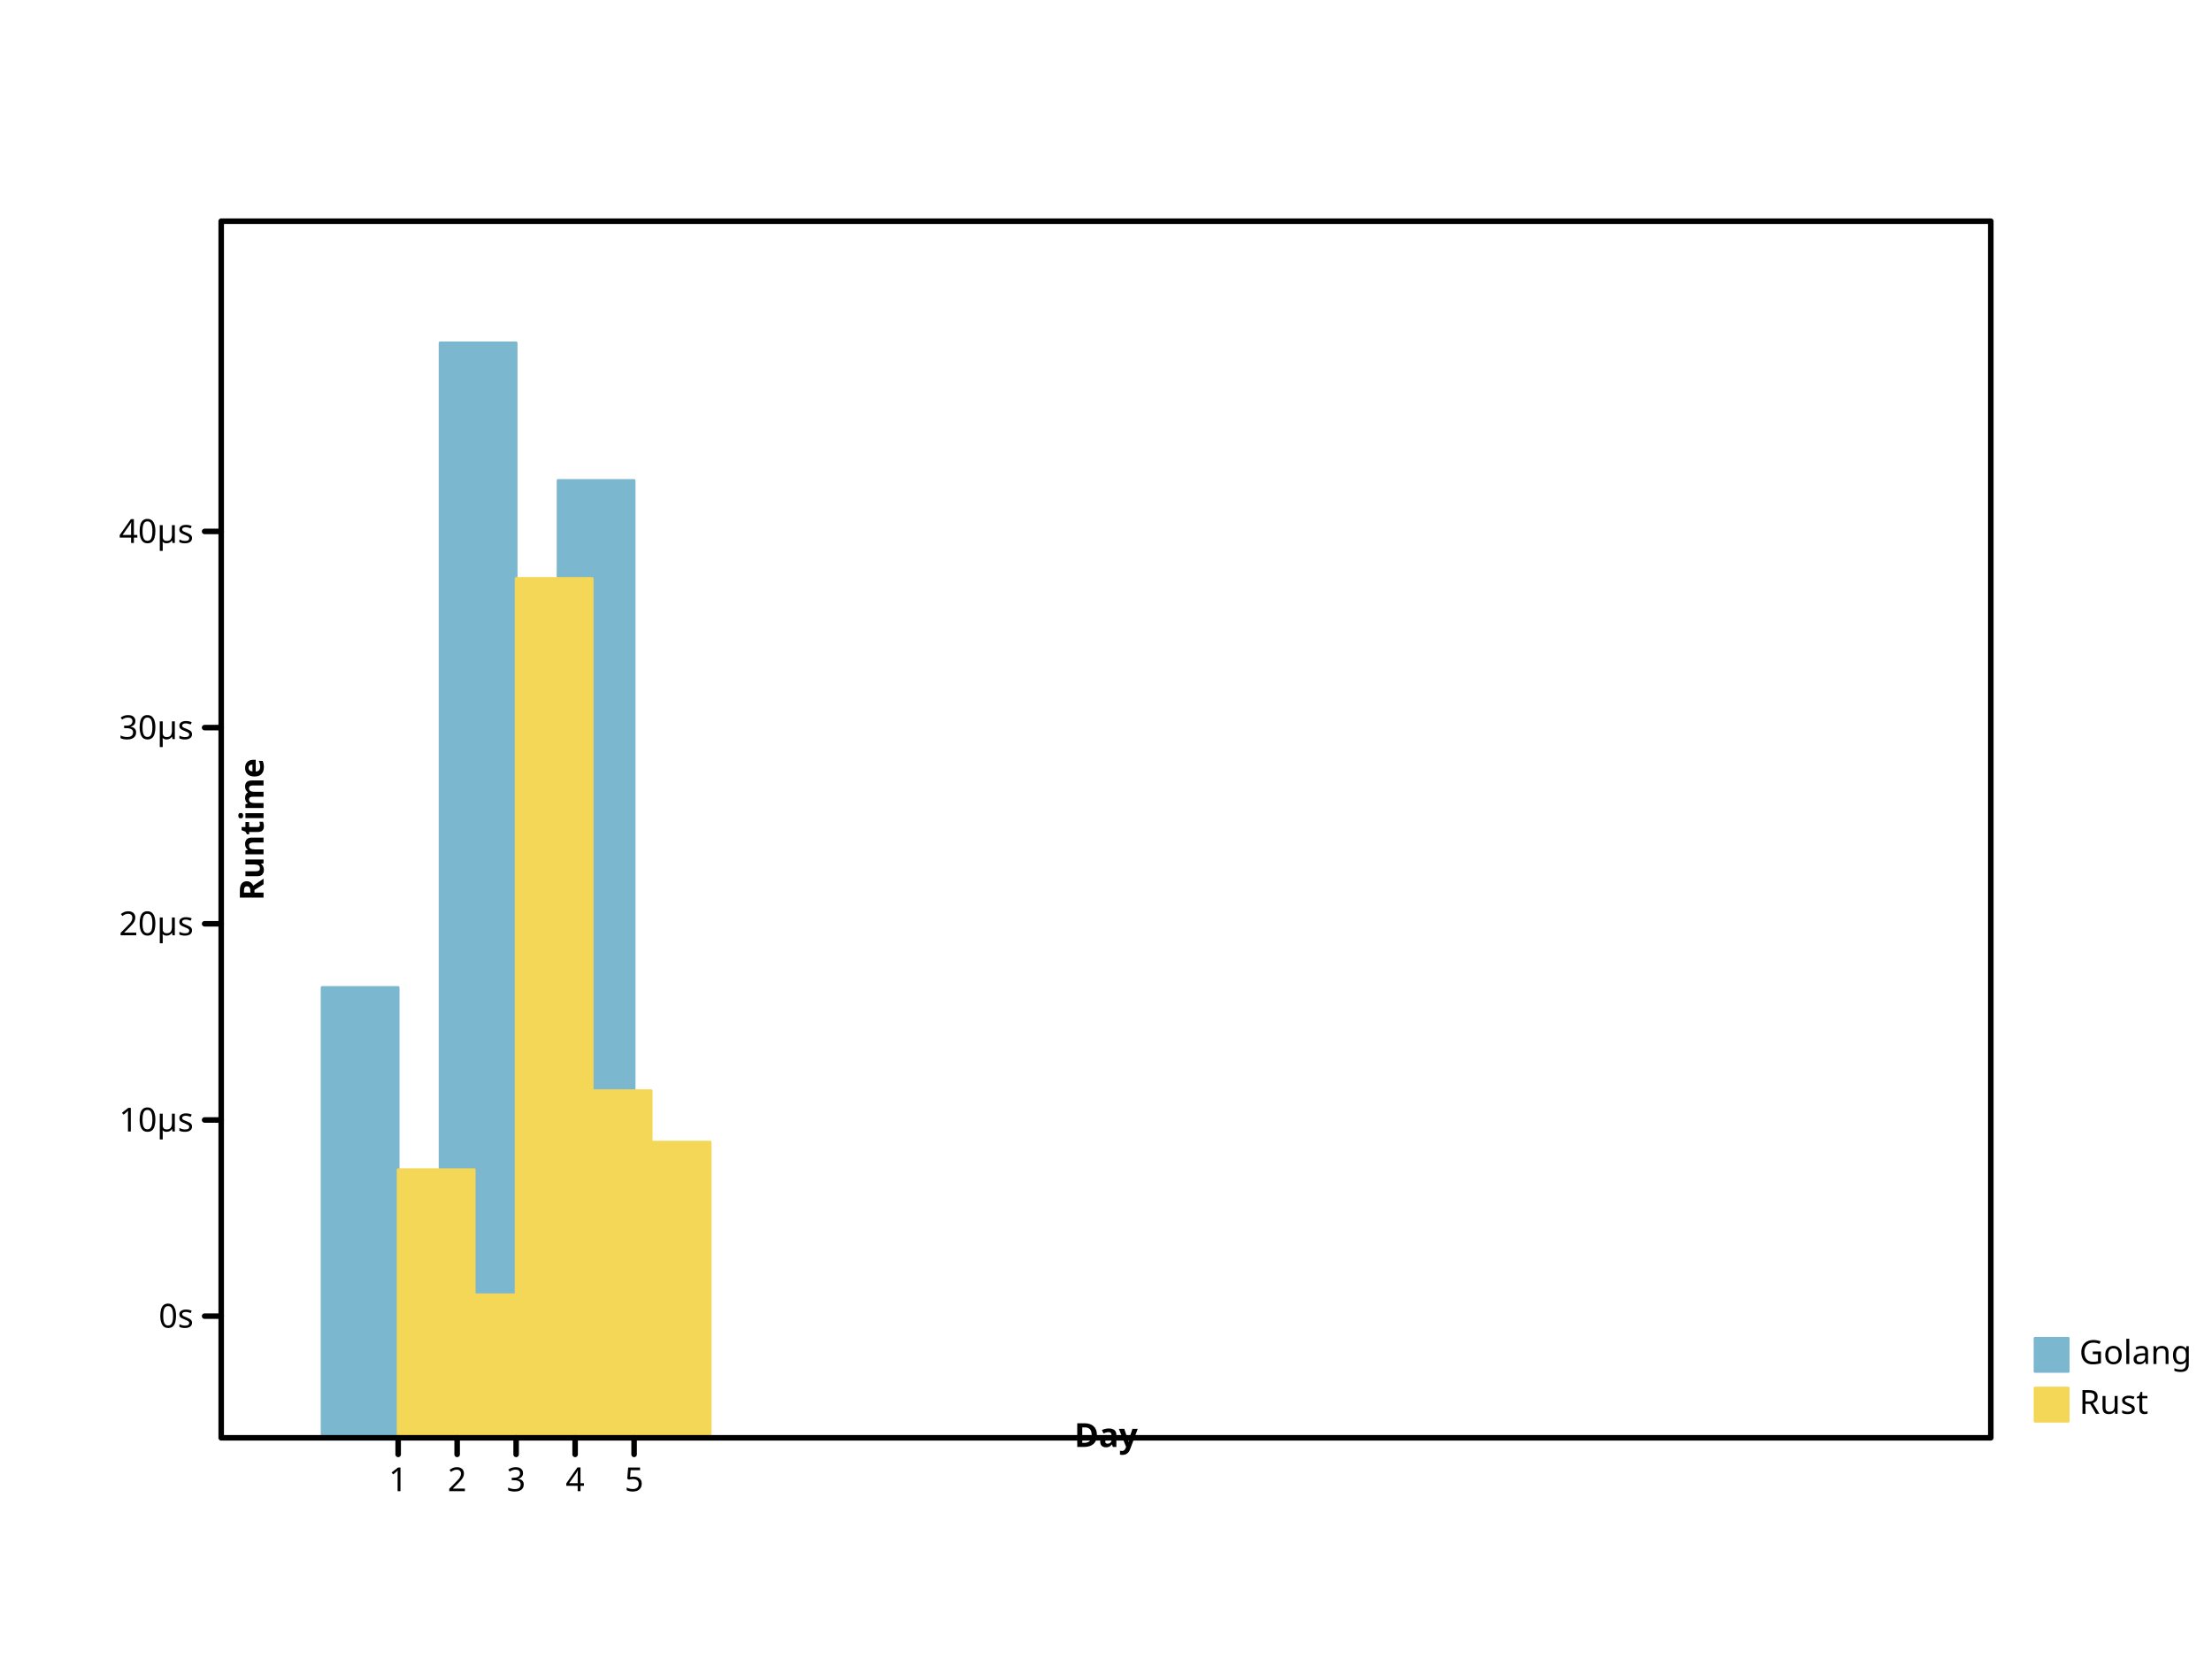
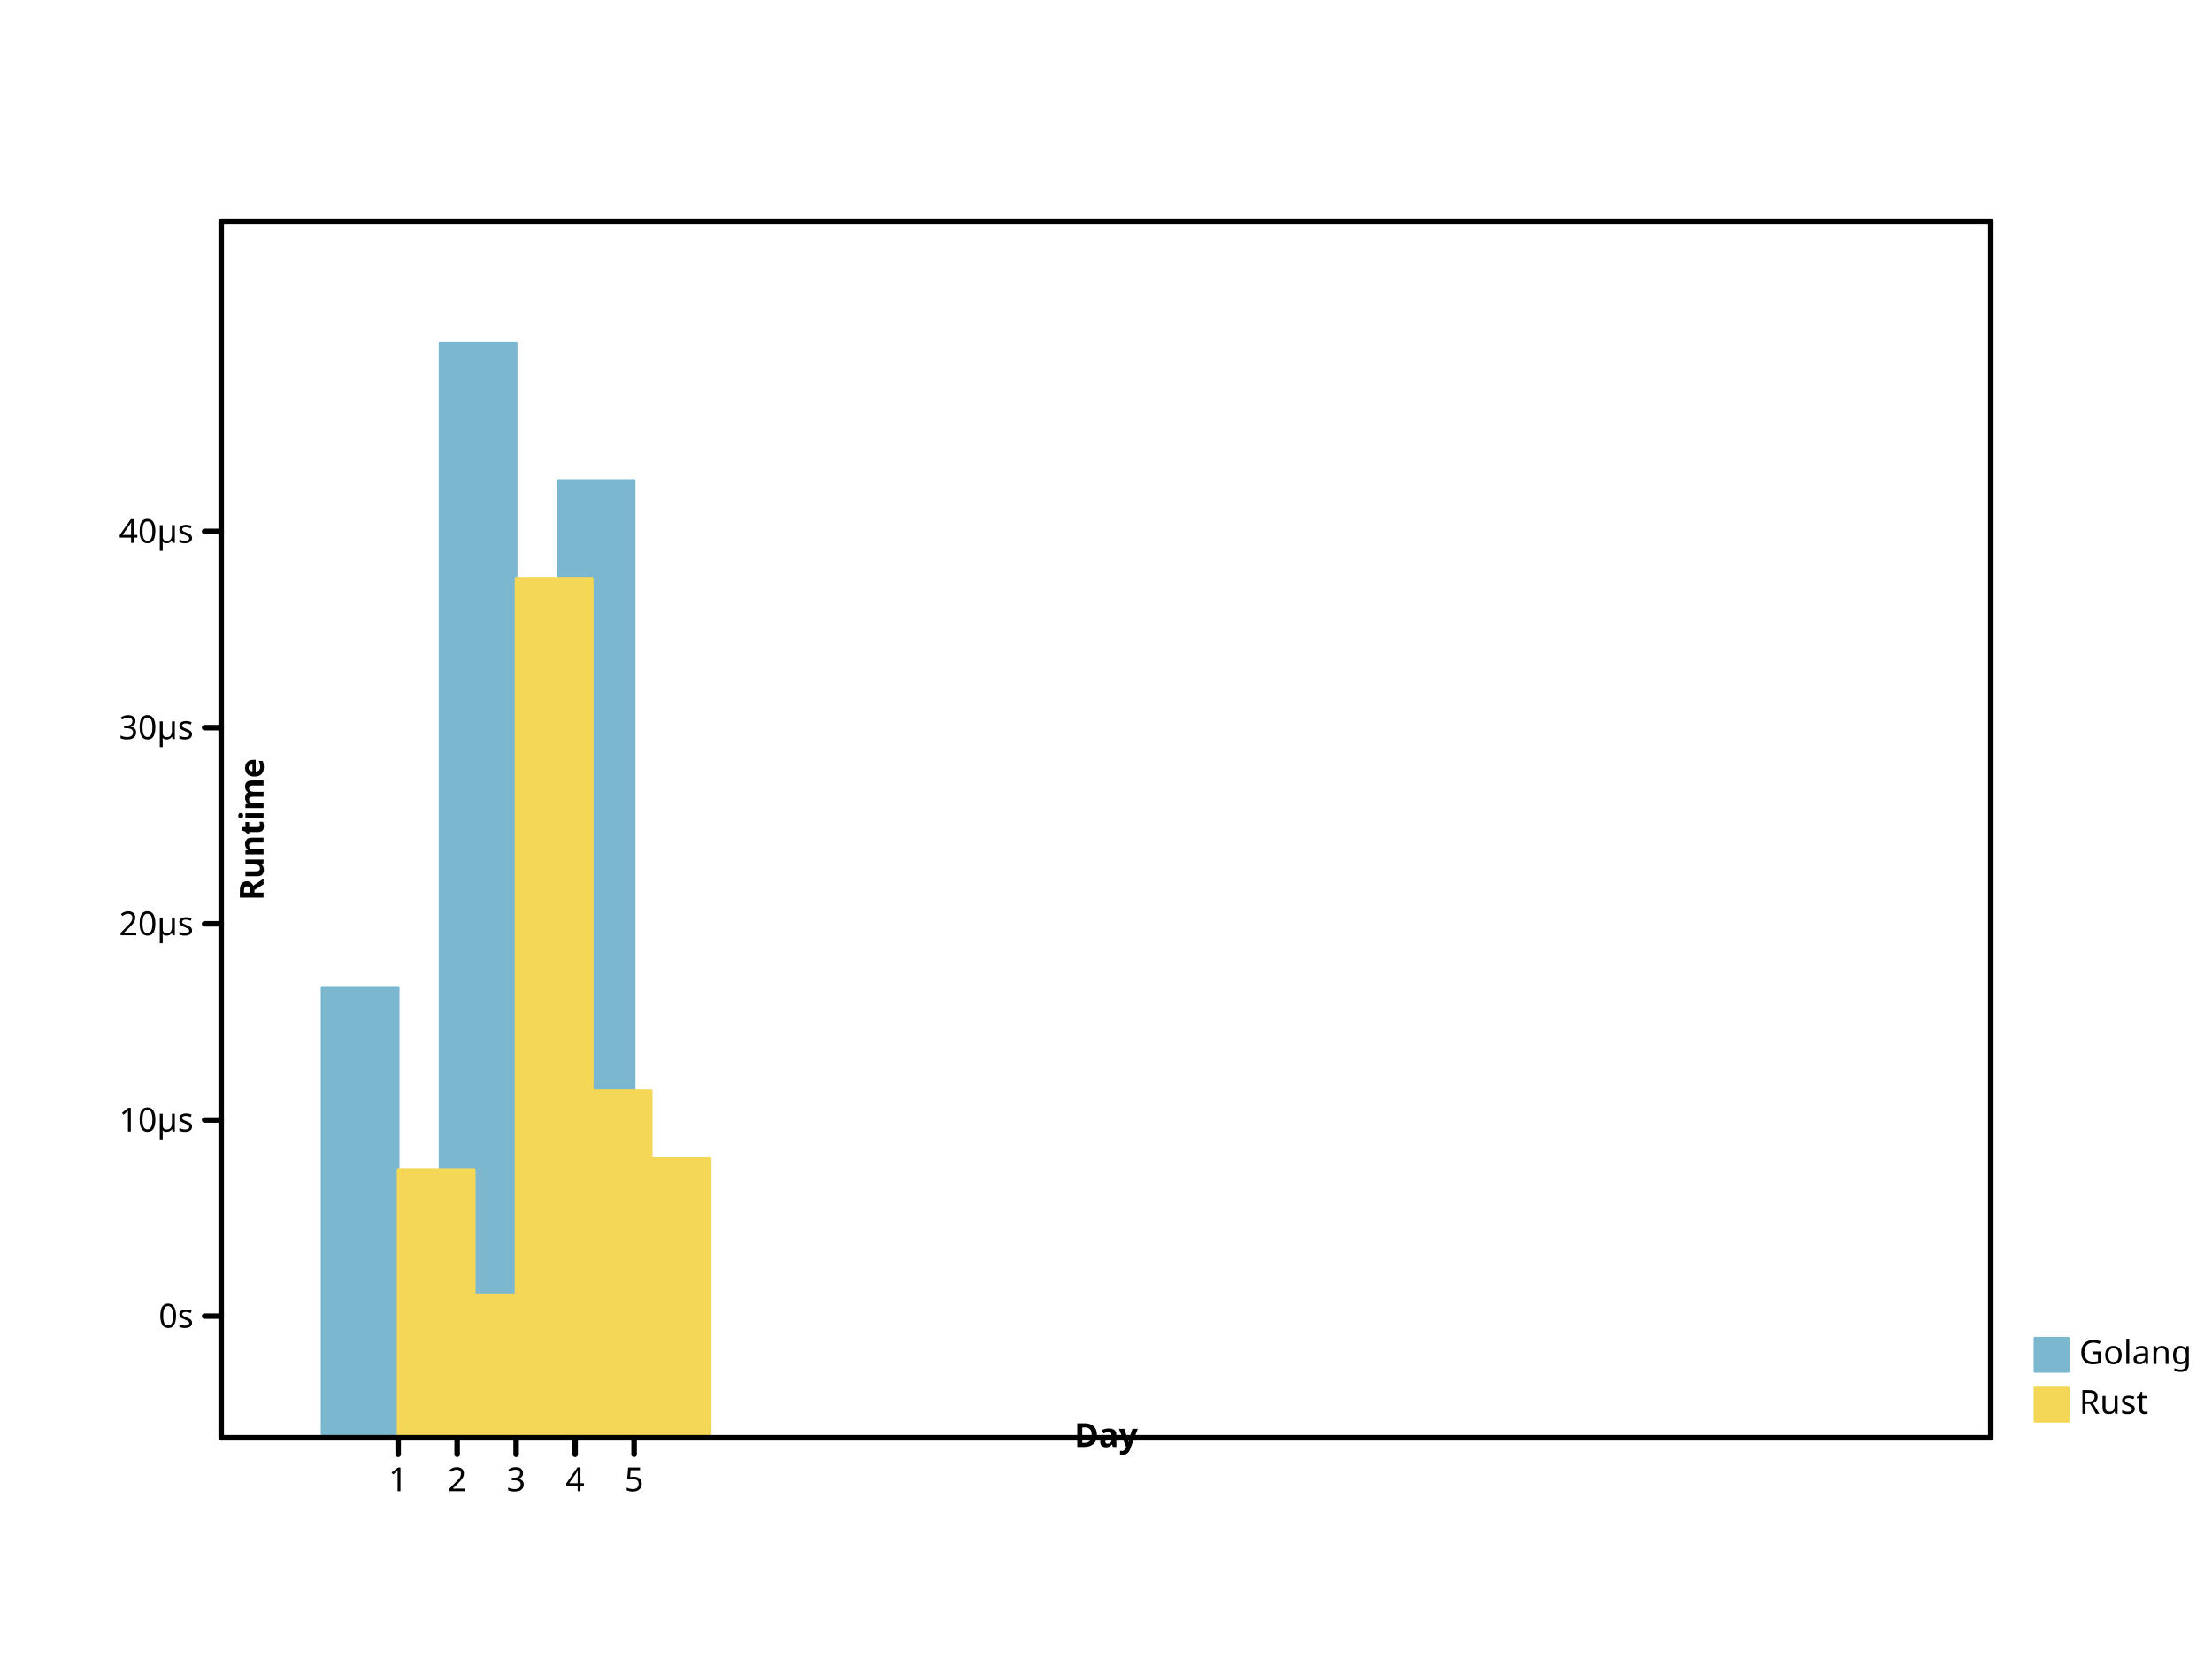
- <svg xmlns="http://www.w3.org/2000/svg" height="600" viewbox="0 0 800 600" preserveAspectRatio="xMidYMid meet" width="800">
+ <svg xmlns="http://www.w3.org/2000/svg" preserveAspectRatio="xMidYMid meet" width="800" height="600" viewbox="0 0 800 600">
  <defs>
    <marker refX="5" refY="5" markerUnits="userSpaceOnUse" markerWidth="2%" markerHeight="2%" id="circle" viewBox="0 0 10 10 ">
-       <circle cy="5" r="3" fill="none" stroke="black" cx="5" />
+       <circle cx="5" cy="5" r="3" fill="none" stroke="black" />
    </marker>
-     <marker id="filled-circle" viewBox="0 0 10 10 " refX="5" refY="5" markerUnits="userSpaceOnUse" markerWidth="2%" markerHeight="2%">
-       <circle cx="5" cy="5" r="3" fill="black" stroke="none" />
+     <marker refX="5" refY="5" markerUnits="userSpaceOnUse" markerWidth="2%" markerHeight="2%" id="filled-circle" viewBox="0 0 10 10 ">
+       <circle cy="5" r="3" fill="black" stroke="none" cx="5" />
    </marker>
-     <marker refY="5" markerUnits="userSpaceOnUse" markerWidth="2%" markerHeight="2%" id="square" viewBox="0 0 10 10 " refX="5">
-       <rect width="6" height="6" fill="none" stroke="black" x="2" y="2" />
+     <marker id="square" viewBox="0 0 10 10 " refX="5" refY="5" markerUnits="userSpaceOnUse" markerWidth="2%" markerHeight="2%">
+       <rect x="2" y="2" width="6" height="6" fill="none" stroke="black" />
    </marker>
-     <marker refY="5" markerUnits="userSpaceOnUse" markerWidth="2%" markerHeight="2%" id="filled-square" viewBox="0 0 10 10 " refX="5">
-       <rect fill="black" stroke="none" x="2" y="2" width="6" height="6" />
+     <marker viewBox="0 0 10 10 " refX="5" refY="5" markerUnits="userSpaceOnUse" markerWidth="2%" markerHeight="2%" id="filled-square">
+       <rect y="2" width="6" height="6" fill="black" stroke="none" x="2" />
    </marker>
  </defs>
-   <g stroke="hsl(198, 47%, 65%)" stroke-width="1px" stroke-linecap="round" stroke-linejoin="round" transform="translate(80 520 )scale(1 -1 )" fill="hsl(198, 47%, 65%)">
-     <rect y="0" width="2.750000e+01" height="1.628635e+02" vector-effect="non-scaling-stroke" x="3.650000e+01" />
-     <rect vector-effect="non-scaling-stroke" x="5.783333e+01" y="0" width="2.750000e+01" height="7.591357e+01" />
-     <rect width="2.750000e+01" height="396" vector-effect="non-scaling-stroke" x="7.916667e+01" y="0" />
-     <rect width="2.750000e+01" height="1.870364e+02" vector-effect="non-scaling-stroke" x="1.005000e+02" y="0" />
-     <rect x="1.218333e+02" y="0" width="2.750000e+01" height="3.462353e+02" vector-effect="non-scaling-stroke" />
+   <g stroke-linecap="round" stroke-linejoin="round" transform="translate(80 520 )scale(1 -1 )" fill="hsl(198, 47%, 65%)" stroke="hsl(198, 47%, 65%)" stroke-width="1px">
+     <rect width="2.750000e+01" height="1.628635e+02" vector-effect="non-scaling-stroke" x="3.650000e+01" y="0" />
+     <rect x="5.783333e+01" y="0" width="2.750000e+01" height="7.591357e+01" vector-effect="non-scaling-stroke" />
+     <rect vector-effect="non-scaling-stroke" x="7.916667e+01" y="0" width="2.750000e+01" height="396" />
+     <rect y="0" width="2.750000e+01" height="1.870364e+02" vector-effect="non-scaling-stroke" x="1.005000e+02" />
+     <rect vector-effect="non-scaling-stroke" x="1.218333e+02" y="0" width="2.750000e+01" height="3.462353e+02" />
  </g>
-   <g transform="translate(80 520 )scale(1 -1 )" fill="hsl(49, 88%, 65%)" stroke="hsl(49, 88%, 65%)" stroke-width="1px" stroke-linecap="round" stroke-linejoin="round">
+   <g fill="hsl(49, 88%, 65%)" stroke="hsl(49, 88%, 65%)" stroke-width="1px" stroke-linecap="round" stroke-linejoin="round" transform="translate(80 520 )scale(1 -1 )">
    <rect y="0" width="2.750000e+01" height="9.697880e+01" vector-effect="non-scaling-stroke" x="64" />
    <rect vector-effect="non-scaling-stroke" x="8.533333e+01" y="0" width="2.750000e+01" height="5.173361e+01" />
-     <rect width="2.750000e+01" height="3.107884e+02" vector-effect="non-scaling-stroke" x="1.066667e+02" y="0" />
+     <rect x="1.066667e+02" y="0" width="2.750000e+01" height="3.107884e+02" vector-effect="non-scaling-stroke" />
    <rect vector-effect="non-scaling-stroke" x="128" y="0" width="2.750000e+01" height="1.255364e+02" />
-     <rect x="1.493333e+02" y="0" width="2.750000e+01" height="1.069261e+02" vector-effect="non-scaling-stroke" />
+     <rect x="1.493333e+02" y="0" width="2.750000e+01" height="1.009662e+02" vector-effect="non-scaling-stroke" />
  </g>
-   <g stroke="hsl(198, 47%, 65%)" stroke-linejoin="round" dominant-baseline="hanging" fill="hsl(198, 47%, 65%)" font-size="12px" font-style="normal" stroke-linecap="round" font-family="sans-serif" stroke-width="1px" font-weight="normal" text-anchor="start">
-     <rect height="12" vector-effect="non-scaling-stroke" x="736" y="484" width="12" />
+   <g stroke-width="1px" stroke-linecap="round" stroke="hsl(198, 47%, 65%)" font-size="12px" text-anchor="start" font-family="sans-serif" font-weight="normal" dominant-baseline="hanging" stroke-linejoin="round" font-style="normal" fill="hsl(198, 47%, 65%)">
+     <rect vector-effect="non-scaling-stroke" x="736" y="484" width="12" height="12" />
    <g stroke="black" fill="black">
-       <text y="484" dominant-baseline="hanging" stroke="none" vector-effect="non-scaling-stroke" x="752">Golang</text>
+       <text x="752" y="484" dominant-baseline="hanging" stroke="none" vector-effect="non-scaling-stroke">Golang</text>
    </g>
-     <g font-style="normal" font-weight="normal" text-anchor="start" stroke-width="1px" stroke-linejoin="round" dominant-baseline="hanging" stroke="hsl(49, 88%, 65%)" stroke-linecap="round" font-family="sans-serif" font-size="12px" fill="hsl(49, 88%, 65%)">
-       <rect x="736" y="502" width="12" height="12" vector-effect="non-scaling-stroke" />
+     <g font-weight="normal" dominant-baseline="hanging" stroke="hsl(49, 88%, 65%)" stroke-linecap="round" text-anchor="start" fill="hsl(49, 88%, 65%)" font-size="12px" font-style="normal" stroke-width="1px" font-family="sans-serif" stroke-linejoin="round">
+       <rect y="502" width="12" height="12" vector-effect="non-scaling-stroke" x="736" />
      <g fill="black" stroke="black">
        <text stroke="none" vector-effect="non-scaling-stroke" x="752" y="502" dominant-baseline="hanging">Rust</text>
-         <g stroke-linecap="round" font-size="12px" text-anchor="start" stroke-width="2px" fill="none" font-family="sans-serif" stroke-linejoin="round" font-style="normal" font-weight="normal" dominant-baseline="hanging">
-           <rect vector-effect="non-scaling-stroke" x="80" y="80" width="640" height="440" />
+         <g dominant-baseline="hanging" stroke-width="2px" font-family="sans-serif" font-weight="normal" stroke-linejoin="round" font-size="12px" font-style="normal" text-anchor="start" fill="none" stroke-linecap="round">
+           <rect x="80" y="80" width="640" height="440" vector-effect="non-scaling-stroke" />
        </g>
-         <g transform="translate(80 520 )scale(1 -1 )" stroke-linecap="round" font-style="normal" font-weight="normal" font-family="sans-serif" dominant-baseline="hanging" stroke-linejoin="round" text-anchor="start" stroke="black" font-size="12px" fill="none" stroke-width="2px">
+         <g text-anchor="start" transform="translate(80 520 )scale(1 -1 )" stroke-linecap="round" dominant-baseline="hanging" fill="none" font-style="normal" stroke="black" stroke-width="2px" font-family="sans-serif" font-weight="normal" stroke-linejoin="round" font-size="12px">
          <path vector-effect="non-scaling-stroke" d="M64,0 L64,-6 M8.533333e+01,0 L8.533333e+01,-6 M1.066667e+02,0 L1.066667e+02,-6 M128,0 L128,-6 M1.493333e+02,0 L1.493333e+02,-6 " />
        </g>
-         <g font-style="normal" fill="black" dominant-baseline="hanging" transform="translate(80 520 )scale(1 1 )" stroke="black" font-size="12px" stroke-width="2px" stroke-linejoin="round" font-family="sans-serif" text-anchor="middle" stroke-linecap="round" font-weight="normal">
-           <text stroke="none" vector-effect="non-scaling-stroke" x="64" y="10" dominant-baseline="hanging">1</text>
-           <text y="10" dominant-baseline="hanging" stroke="none" vector-effect="non-scaling-stroke" x="8.533333e+01">2</text>
+         <g fill="black" stroke-linecap="round" dominant-baseline="hanging" stroke-linejoin="round" font-size="12px" font-style="normal" text-anchor="middle" stroke="black" stroke-width="2px" font-family="sans-serif" font-weight="normal" transform="translate(80 520 )scale(1 1 )">
+           <text vector-effect="non-scaling-stroke" x="64" y="10" dominant-baseline="hanging" stroke="none">1</text>
+           <text vector-effect="non-scaling-stroke" x="8.533333e+01" y="10" dominant-baseline="hanging" stroke="none">2</text>
          <text y="10" dominant-baseline="hanging" stroke="none" vector-effect="non-scaling-stroke" x="1.066667e+02">3</text>
          <text stroke="none" vector-effect="non-scaling-stroke" x="128" y="10" dominant-baseline="hanging">4</text>
          <text stroke="none" vector-effect="non-scaling-stroke" x="1.493333e+02" y="10" dominant-baseline="hanging">5</text>
        </g>
-         <g text-anchor="middle" stroke-linejoin="round" font-family="sans-serif" dominant-baseline="baseline" stroke="black" stroke-linecap="round" font-style="normal" font-weight="bold" fill="black" stroke-width="2px" font-size="12px" transform="translate(80 520 )scale(1 1 )rotate(0 0 0 )">
-           <text dominant-baseline="baseline" stroke="none" vector-effect="non-scaling-stroke" x="320" y="-6">Day</text>
+         <g stroke-linejoin="round" font-size="12px" font-weight="bold" stroke-width="2px" transform="translate(80 520 )scale(1 1 )rotate(0 0 0 )" stroke="black" stroke-linecap="round" font-family="sans-serif" text-anchor="middle" fill="black" font-style="normal" dominant-baseline="baseline">
+           <text y="-6" dominant-baseline="baseline" stroke="none" vector-effect="non-scaling-stroke" x="320">Day</text>
        </g>
-         <g font-family="sans-serif" fill="black" font-weight="bold" stroke="black" text-anchor="middle" transform="translate(80 520 )scale(1 -1 )" stroke-linecap="round" stroke-linejoin="round" dominant-baseline="baseline" stroke-width="2px" font-size="12px" font-style="normal">
-           <path d="M0,44 L-6,44 M0,1.149506e+02 L-6,1.149506e+02 M0,1.859012e+02 L-6,1.859012e+02 M0,2.568517e+02 L-6,2.568517e+02 M0,3.278023e+02 L-6,3.278023e+02 " vector-effect="non-scaling-stroke" />
+         <g text-anchor="middle" stroke-width="2px" stroke-linecap="round" font-weight="bold" dominant-baseline="baseline" transform="translate(80 520 )scale(1 -1 )" font-size="12px" font-style="normal" stroke="black" font-family="sans-serif" fill="black" stroke-linejoin="round">
+           <path vector-effect="non-scaling-stroke" d="M0,44 L-6,44 M0,1.149506e+02 L-6,1.149506e+02 M0,1.859012e+02 L-6,1.859012e+02 M0,2.568517e+02 L-6,2.568517e+02 M0,3.278023e+02 L-6,3.278023e+02 " />
        </g>
-         <g stroke-linecap="round" font-weight="normal" stroke="black" stroke-linejoin="round" font-family="sans-serif" fill="black" font-style="normal" text-anchor="end" transform="translate(80 520 )scale(1 1 )" stroke-width="2px" dominant-baseline="middle" font-size="12px">
-           <text dominant-baseline="middle" stroke="none" vector-effect="non-scaling-stroke" x="-10" y="-44">0s</text>
+         <g stroke-linecap="round" dominant-baseline="middle" font-style="normal" fill="black" font-family="sans-serif" font-weight="normal" transform="translate(80 520 )scale(1 1 )" stroke="black" stroke-width="2px" font-size="12px" text-anchor="end" stroke-linejoin="round">
+           <text stroke="none" vector-effect="non-scaling-stroke" x="-10" y="-44" dominant-baseline="middle">0s</text>
          <text y="-1.149506e+02" dominant-baseline="middle" stroke="none" vector-effect="non-scaling-stroke" x="-10">10µs</text>
-           <text x="-10" y="-1.859012e+02" dominant-baseline="middle" stroke="none" vector-effect="non-scaling-stroke">20µs</text>
+           <text stroke="none" vector-effect="non-scaling-stroke" x="-10" y="-1.859012e+02" dominant-baseline="middle">20µs</text>
          <text y="-2.568517e+02" dominant-baseline="middle" stroke="none" vector-effect="non-scaling-stroke" x="-10">30µs</text>
          <text dominant-baseline="middle" stroke="none" vector-effect="non-scaling-stroke" x="-10" y="-3.278023e+02">40µs</text>
        </g>
-         <g font-family="sans-serif" dominant-baseline="hanging" stroke="black" stroke-linecap="round" font-style="normal" font-weight="bold" fill="black" stroke-width="2px" stroke-linejoin="round" font-size="12px" text-anchor="middle" transform="translate(80 520 )scale(1 1 )rotate(-90 0 0 )">
+         <g stroke-linejoin="round" stroke="black" stroke-linecap="round" stroke-width="2px" font-family="sans-serif" fill="black" font-size="12px" font-style="normal" text-anchor="middle" dominant-baseline="hanging" transform="translate(80 520 )scale(1 1 )rotate(-90 0 0 )" font-weight="bold">
          <text stroke="none" vector-effect="non-scaling-stroke" x="220" y="6" dominant-baseline="hanging">Runtime</text>
        </g>
      </g>
    </g>
  </g>
</svg>
